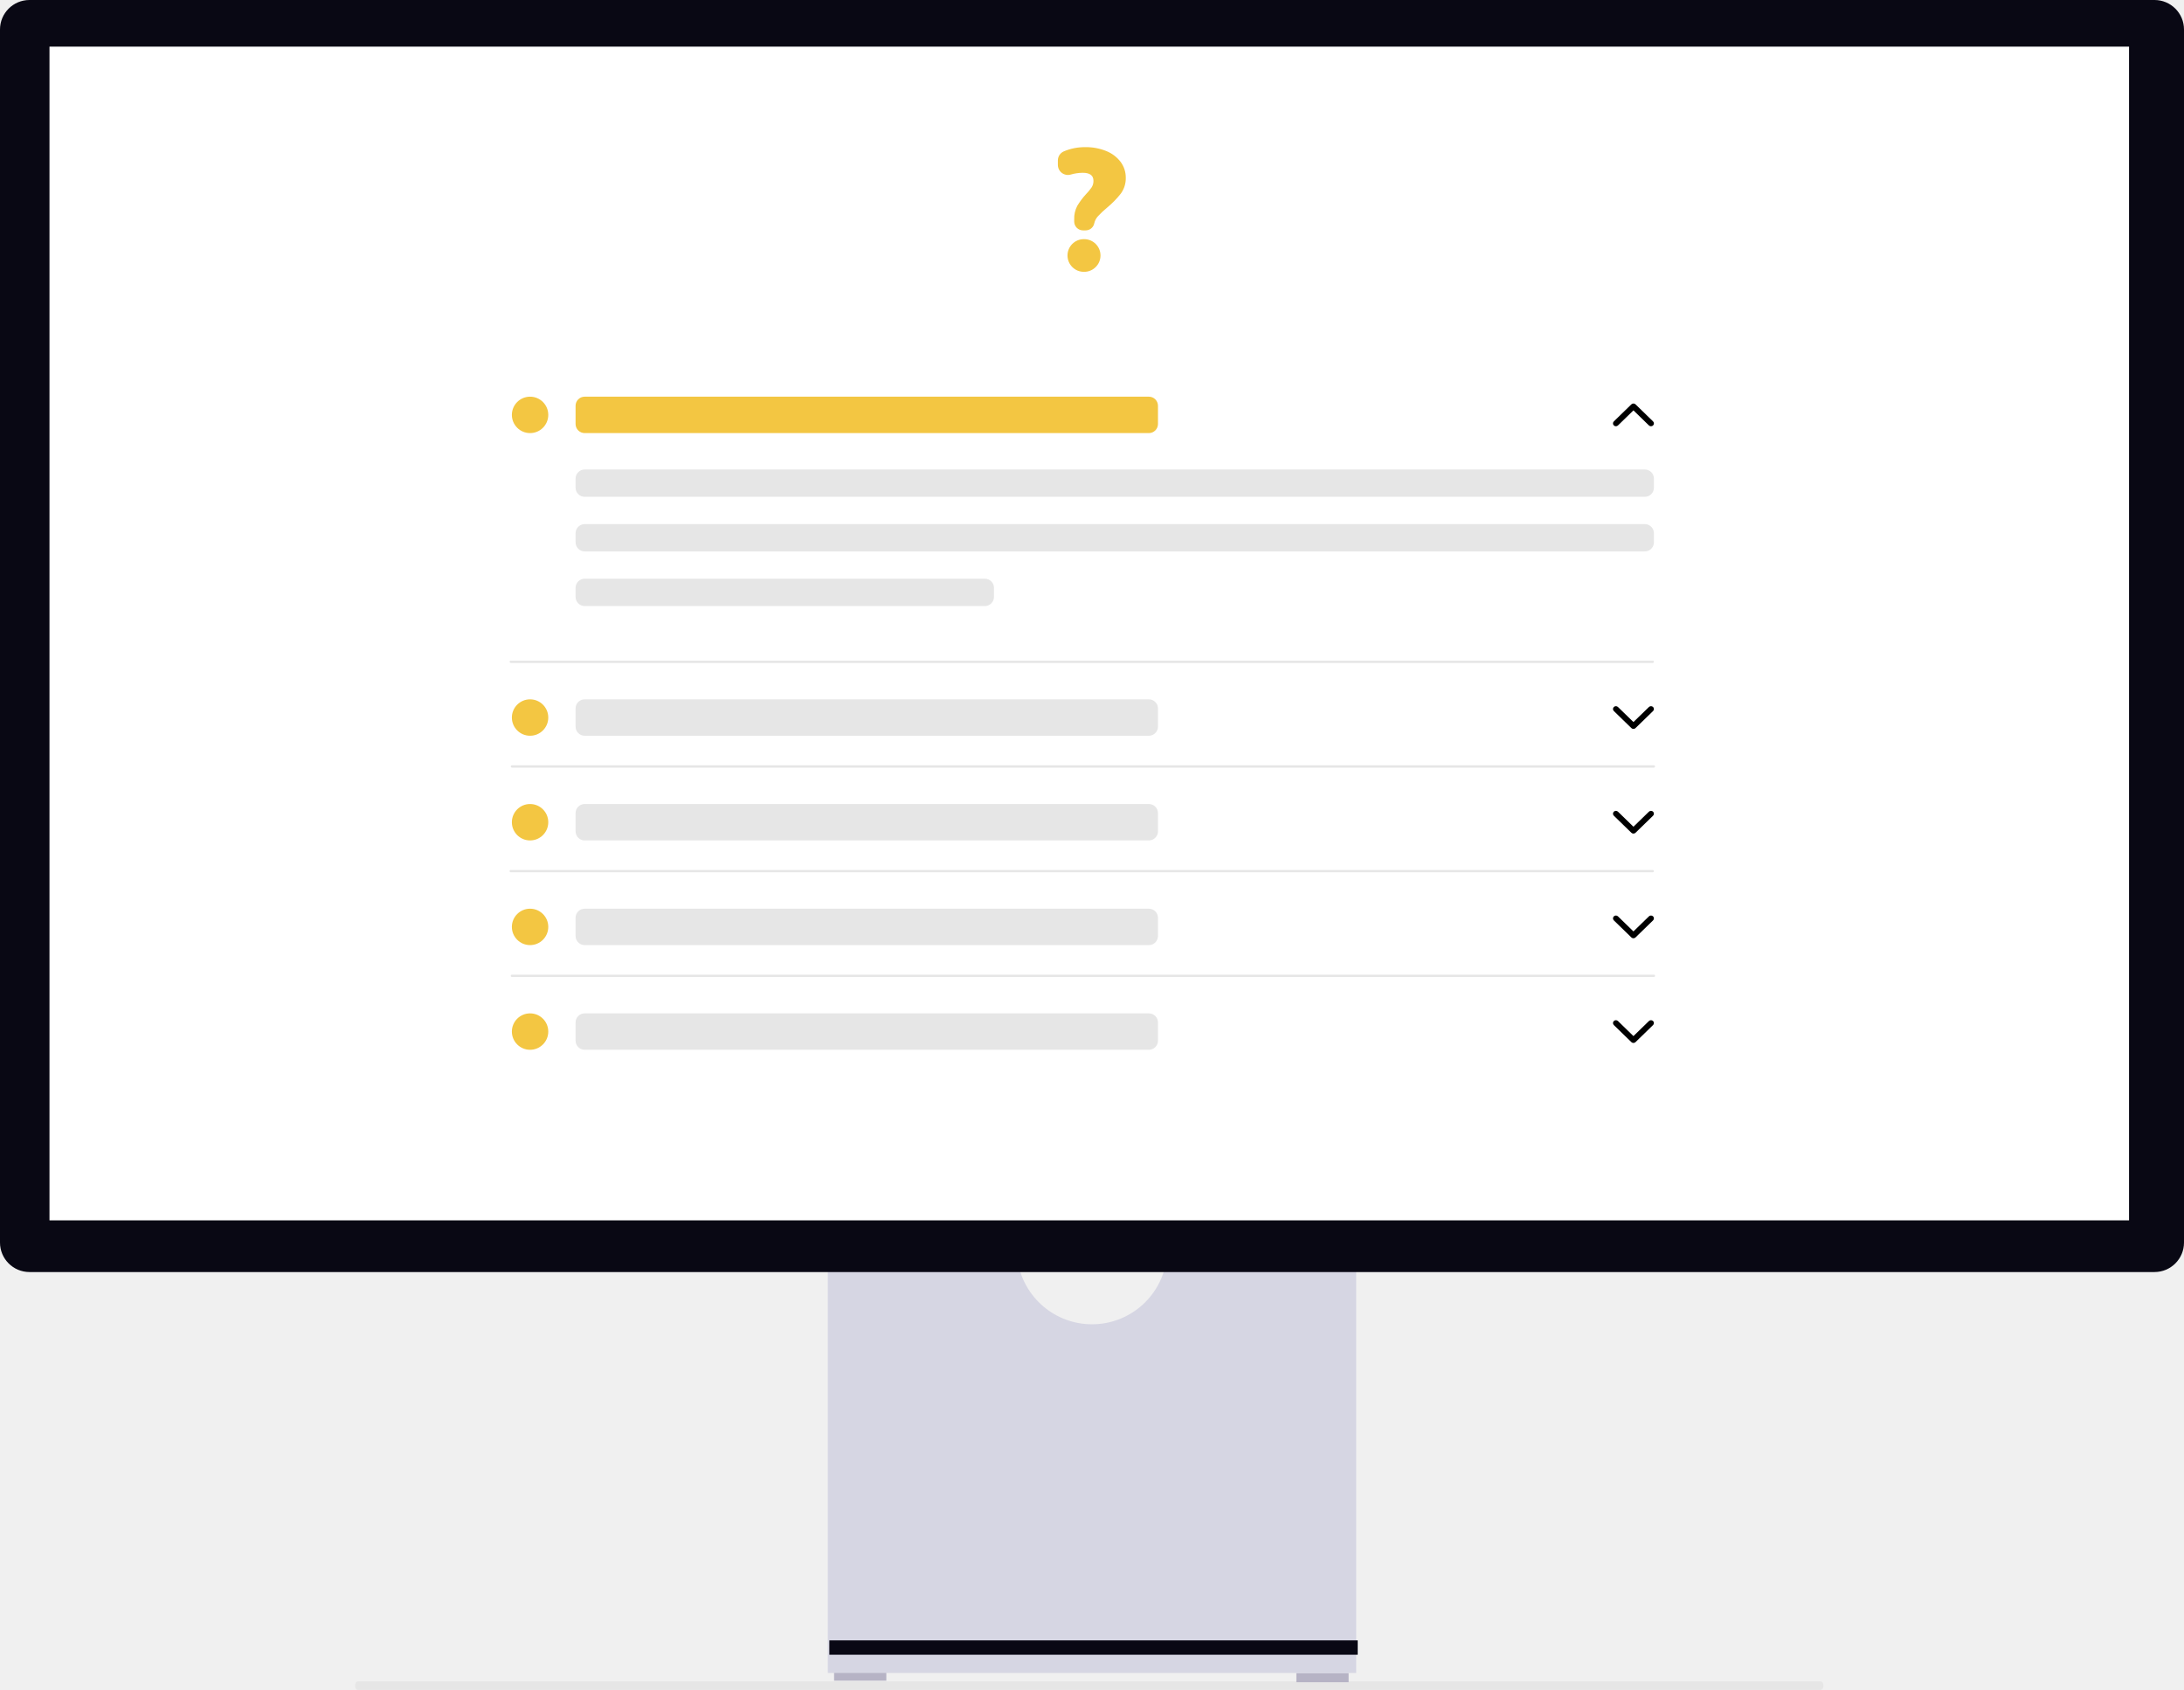
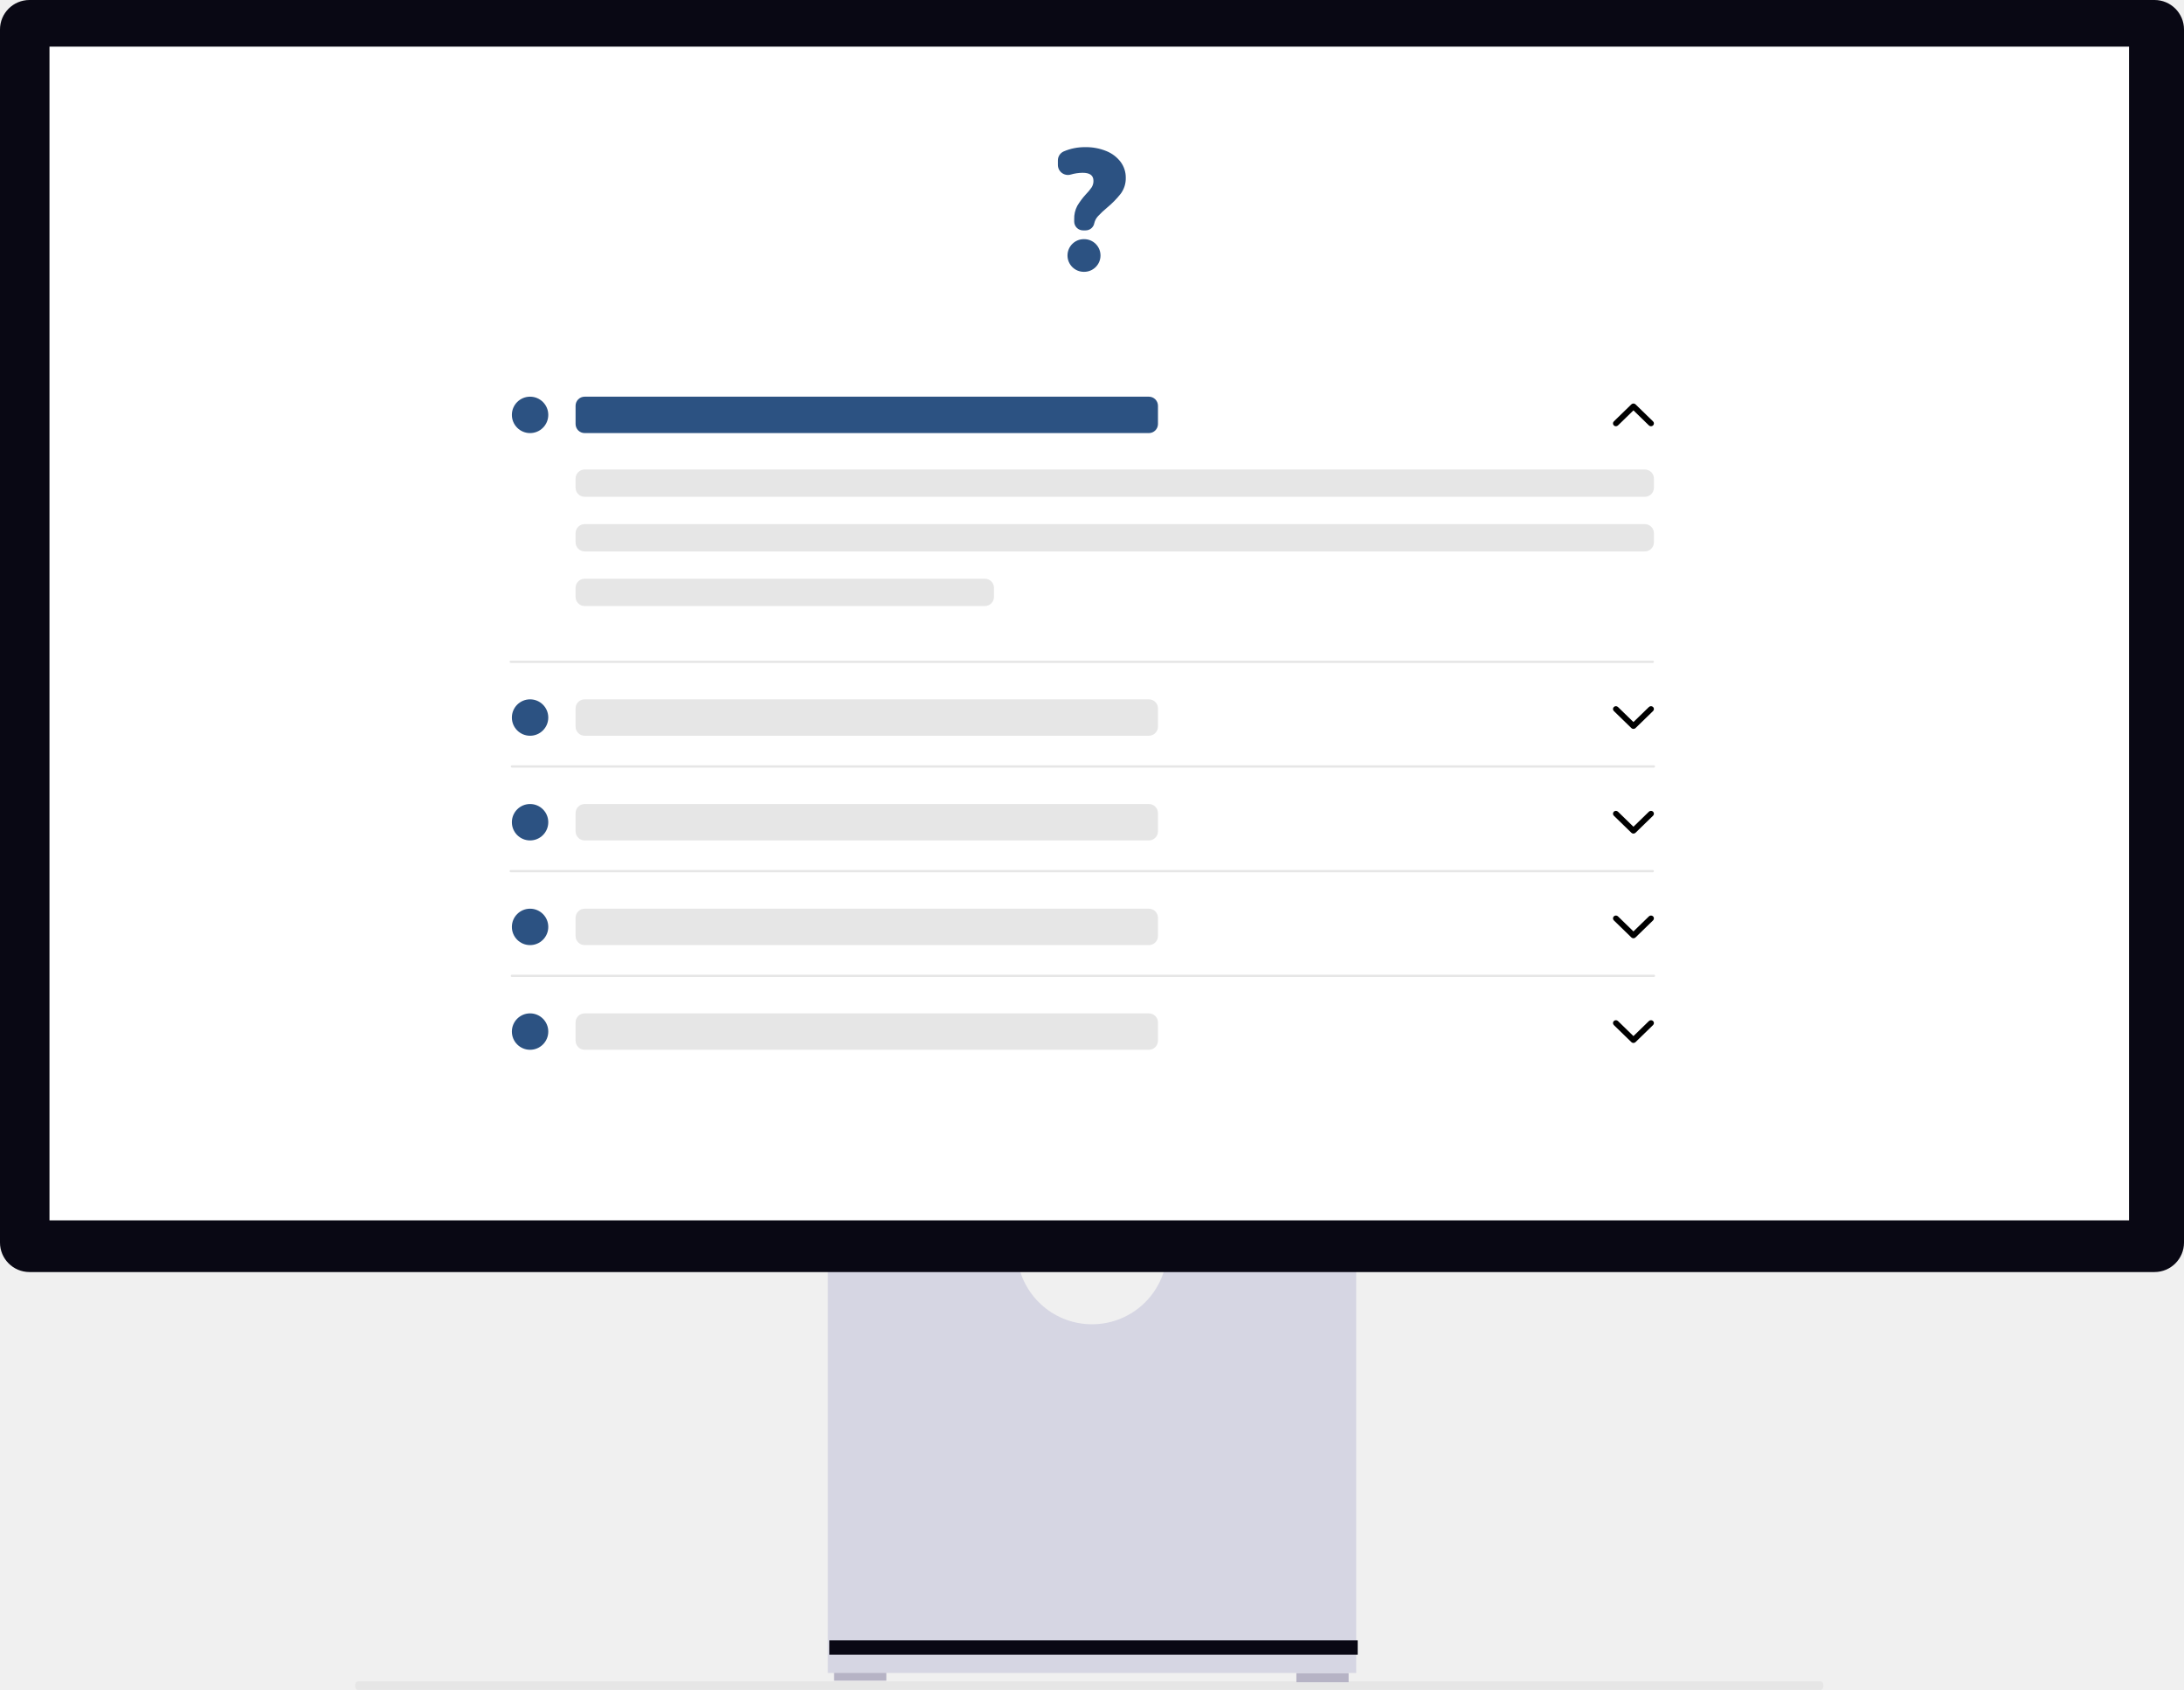
<svg xmlns="http://www.w3.org/2000/svg" width="960" height="742.636" viewBox="0 0 960 742.636">
  <g transform="translate(-480 -168.682)">
    <g transform="translate(-80 -61.886)">
      <path d="M15.18,489.08c0,1.048.575,1.89,1.289,1.89h642.9c.72,0,1.289-.84,1.289-1.89s-.569-1.89-1.289-1.89H16.469C15.755,487.191,15.18,488.032,15.18,489.08Z" transform="translate(700.878 482.234)" fill="#e6e6e6" />
      <rect width="22.954" height="4.05" transform="translate(926.639 965.084)" fill="#b6b3c5" />
      <rect width="22.954" height="4.05" transform="translate(1129.844 965.76)" fill="#b6b3c5" />
      <path d="M377.9,370.945a33.074,33.074,0,0,1-65.264,0H229.146V551.874H461.387V370.945Z" transform="translate(694.735 413.883)" fill="#d6d6e3" />
      <rect width="232.236" height="6.298" transform="translate(924.557 951.422)" fill="#090814" />
      <path d="M947.053,580.9H12.947A12.96,12.96,0,0,1,0,567.952V34.858A12.96,12.96,0,0,1,12.947,21.91H947.053A12.96,12.96,0,0,1,960,34.858V567.952A12.96,12.96,0,0,1,947.053,580.9Z" transform="translate(560 208.658)" fill="#090814" />
      <rect width="914.094" height="515.782" transform="translate(581.75 251.061)" fill="#fff" />
    </g>
-     <path d="M-3968.591,54.782a7.177,7.177,0,0,1-7.178-7.178,7.177,7.177,0,0,1,7.178-7.177h.151a7.177,7.177,0,0,1,7.177,7.177,7.177,7.177,0,0,1-7.177,7.178Zm.788-18.21h-1.147a3.877,3.877,0,0,1-3.872-3.873v-.963a11.853,11.853,0,0,1,1.342-5.93,31.12,31.12,0,0,1,3.759-5.049,22.268,22.268,0,0,0,2.555-3.08,5.185,5.185,0,0,0,.807-2.866c0-2.39-1.557-3.553-4.761-3.553a19.368,19.368,0,0,0-5.248.788,4.419,4.419,0,0,1-3.875-.721A4.418,4.418,0,0,1-3980,7.8V5.85a4.332,4.332,0,0,1,2.557-3.972A23.38,23.38,0,0,1-3967.912,0a23.474,23.474,0,0,1,9.2,1.711,14.847,14.847,0,0,1,6.3,4.772,11.492,11.492,0,0,1,2.259,6.966,11.322,11.322,0,0,1-2.184,6.965,39.772,39.772,0,0,1-6.1,6.221,43.63,43.63,0,0,0-3.915,3.688,6.816,6.816,0,0,0-1.628,3.031,3.861,3.861,0,0,1-3.807,3.216Z" transform="translate(4925 233.349)" fill="#f3c642" />
+     <path d="M-3968.591,54.782a7.177,7.177,0,0,1-7.178-7.178,7.177,7.177,0,0,1,7.178-7.177h.151a7.177,7.177,0,0,1,7.177,7.177,7.177,7.177,0,0,1-7.177,7.178Zm.788-18.21h-1.147a3.877,3.877,0,0,1-3.872-3.873v-.963a11.853,11.853,0,0,1,1.342-5.93,31.12,31.12,0,0,1,3.759-5.049,22.268,22.268,0,0,0,2.555-3.08,5.185,5.185,0,0,0,.807-2.866c0-2.39-1.557-3.553-4.761-3.553a19.368,19.368,0,0,0-5.248.788,4.419,4.419,0,0,1-3.875-.721A4.418,4.418,0,0,1-3980,7.8V5.85a4.332,4.332,0,0,1,2.557-3.972A23.38,23.38,0,0,1-3967.912,0a23.474,23.474,0,0,1,9.2,1.711,14.847,14.847,0,0,1,6.3,4.772,11.492,11.492,0,0,1,2.259,6.966,11.322,11.322,0,0,1-2.184,6.965,39.772,39.772,0,0,1-6.1,6.221,43.63,43.63,0,0,0-3.915,3.688,6.816,6.816,0,0,0-1.628,3.031,3.861,3.861,0,0,1-3.807,3.216Z" transform="translate(4925 233.349)" fill="#2c5282" />
    <path d="M14,8a1.3,1.3,0,0,0-.909.366l-7.714,7.5a1.226,1.226,0,0,0,0,1.768,1.312,1.312,0,0,0,1.818,0L14,11.018l6.805,6.616a1.312,1.312,0,0,0,1.818,0,1.226,1.226,0,0,0,0-1.768l-7.714-7.5A1.3,1.3,0,0,0,14,8Z" transform="translate(1184 338)" />
-     <circle cx="8" cy="8" r="8" transform="translate(705 343)" fill="#f3c642" />
-     <rect width="256" height="16" rx="4" transform="translate(733 343)" fill="#f3c642" />
+     <circle cx="8" cy="8" r="8" transform="translate(705 343)" fill="#2c5282" />
+     <rect width="256" height="16" rx="4" transform="translate(733 343)" fill="#2c5282" />
    <rect width="474" height="12" rx="4" transform="translate(733 375)" fill="#e6e6e6" />
    <rect width="474" height="12" rx="4" transform="translate(733 399)" fill="#e6e6e6" />
    <rect width="183.912" height="12" rx="4" transform="translate(733 423)" fill="#e6e6e6" />
    <path d="M502,.5H0A.5.5,0,0,1-.5,0,.5.5,0,0,1,0-.5H502a.5.5,0,0,1,.5.5A.5.5,0,0,1,502,.5Z" transform="translate(704.5 459.5)" fill="#e6e6e6" />
    <path d="M14,18a1.3,1.3,0,0,1-.909-.366l-7.714-7.5a1.226,1.226,0,0,1,0-1.768,1.312,1.312,0,0,1,1.818,0L14,14.982l6.805-6.616a1.312,1.312,0,0,1,1.818,0,1.226,1.226,0,0,1,0,1.768l-7.714,7.5A1.3,1.3,0,0,1,14,18Z" transform="translate(1184 471)" />
-     <circle cx="8" cy="8" r="8" transform="translate(705 476)" fill="#f3c642" />
+     <circle cx="8" cy="8" r="8" transform="translate(705 476)" fill="#2c5282" />
    <rect width="256" height="16" rx="4" transform="translate(733 476)" fill="#e6e6e6" />
    <path d="M502,.5H0A.5.5,0,0,1-.5,0,.5.5,0,0,1,0-.5H502a.5.5,0,0,1,.5.5A.5.5,0,0,1,502,.5Z" transform="translate(705 505.5)" fill="#e6e6e6" />
    <path d="M14,18a1.3,1.3,0,0,1-.909-.366l-7.714-7.5a1.226,1.226,0,0,1,0-1.768,1.312,1.312,0,0,1,1.818,0L14,14.982l6.805-6.616a1.312,1.312,0,0,1,1.818,0,1.226,1.226,0,0,1,0,1.768l-7.714,7.5A1.3,1.3,0,0,1,14,18Z" transform="translate(1184 517)" />
-     <circle cx="8" cy="8" r="8" transform="translate(705 522)" fill="#f3c642" />
+     <circle cx="8" cy="8" r="8" transform="translate(705 522)" fill="#2c5282" />
    <rect width="256" height="16" rx="4" transform="translate(733 522)" fill="#e6e6e6" />
    <path d="M502,.5H0A.5.5,0,0,1-.5,0,.5.5,0,0,1,0-.5H502a.5.5,0,0,1,.5.5A.5.5,0,0,1,502,.5Z" transform="translate(704.5 551.5)" fill="#e6e6e6" />
    <path d="M14,18a1.3,1.3,0,0,1-.909-.366l-7.714-7.5a1.226,1.226,0,0,1,0-1.768,1.312,1.312,0,0,1,1.818,0L14,14.982l6.805-6.616a1.312,1.312,0,0,1,1.818,0,1.226,1.226,0,0,1,0,1.768l-7.714,7.5A1.3,1.3,0,0,1,14,18Z" transform="translate(1184 563)" />
-     <circle cx="8" cy="8" r="8" transform="translate(705 568)" fill="#f3c642" />
+     <circle cx="8" cy="8" r="8" transform="translate(705 568)" fill="#2c5282" />
    <rect width="256" height="16" rx="4" transform="translate(733 568)" fill="#e6e6e6" />
    <path d="M502,.5H0A.5.5,0,0,1-.5,0,.5.5,0,0,1,0-.5H502a.5.5,0,0,1,.5.5A.5.5,0,0,1,502,.5Z" transform="translate(705 597.5)" fill="#e6e6e6" />
    <path d="M14,18a1.3,1.3,0,0,1-.909-.366l-7.714-7.5a1.226,1.226,0,0,1,0-1.768,1.312,1.312,0,0,1,1.818,0L14,14.982l6.805-6.616a1.312,1.312,0,0,1,1.818,0,1.226,1.226,0,0,1,0,1.768l-7.714,7.5A1.3,1.3,0,0,1,14,18Z" transform="translate(1184 609)" />
-     <circle cx="8" cy="8" r="8" transform="translate(705 614)" fill="#f3c642" />
+     <circle cx="8" cy="8" r="8" transform="translate(705 614)" fill="#2c5282" />
    <rect width="256" height="16" rx="4" transform="translate(733 614)" fill="#e6e6e6" />
  </g>
</svg>
